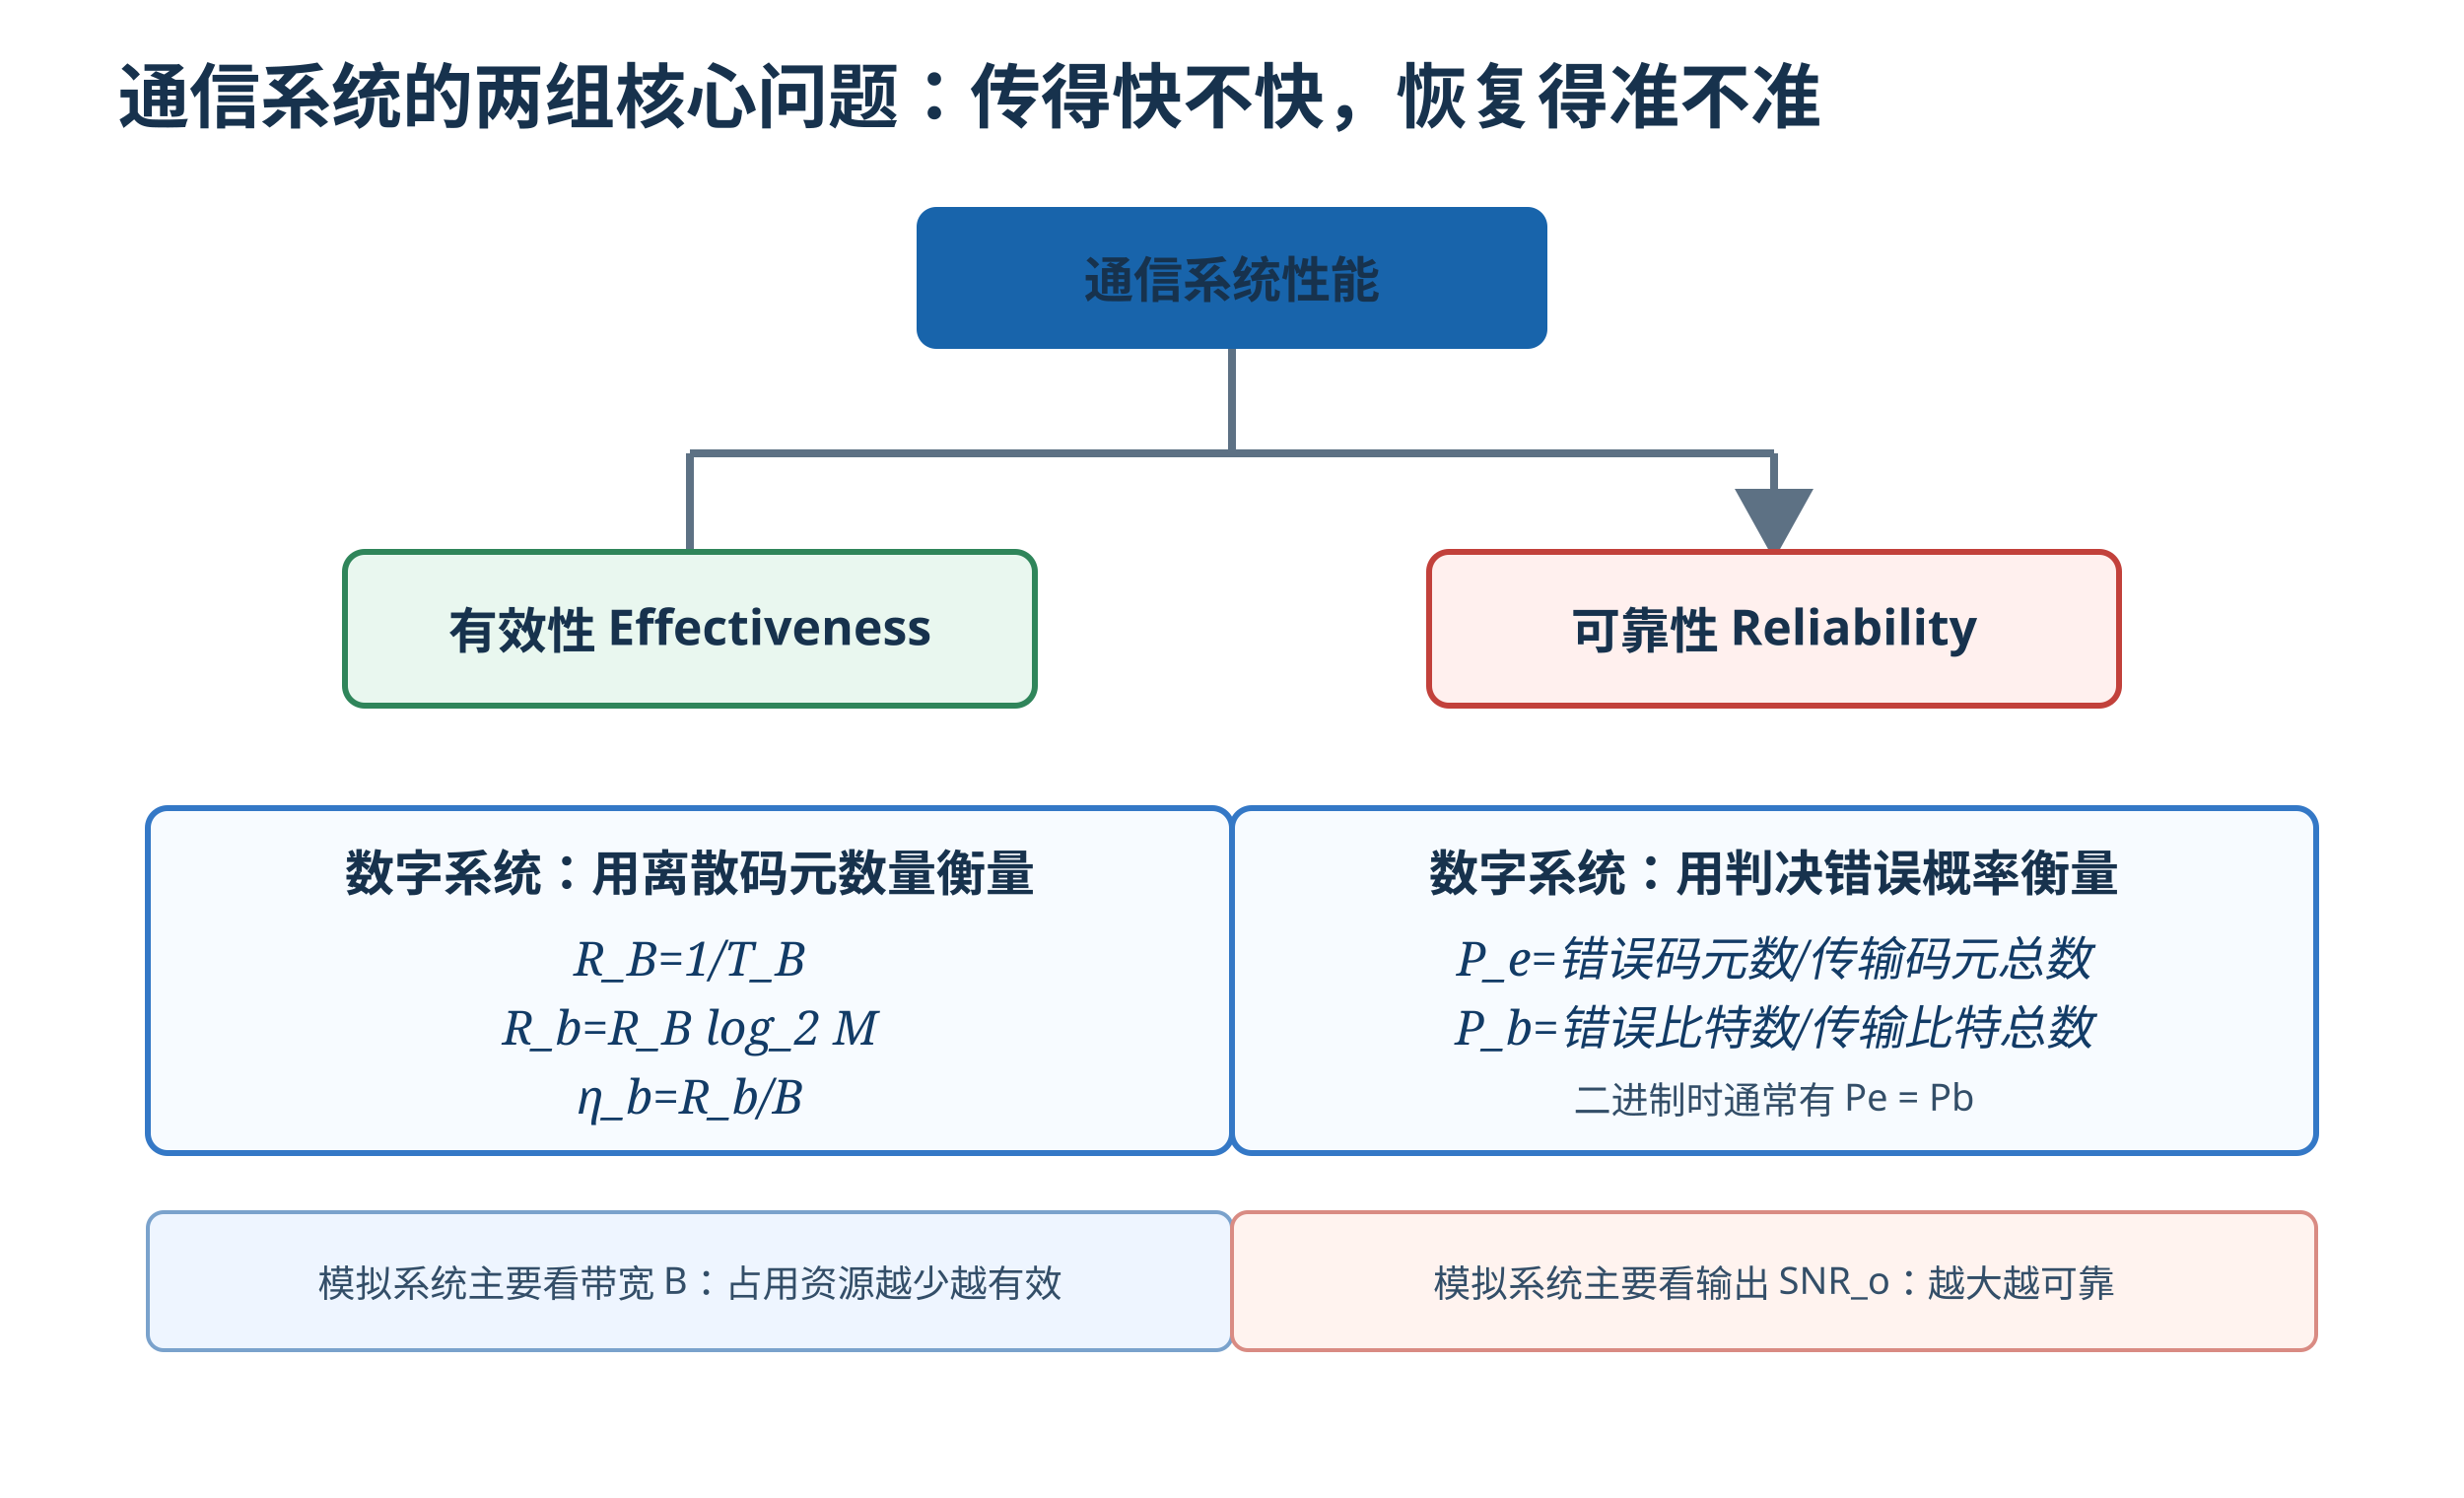
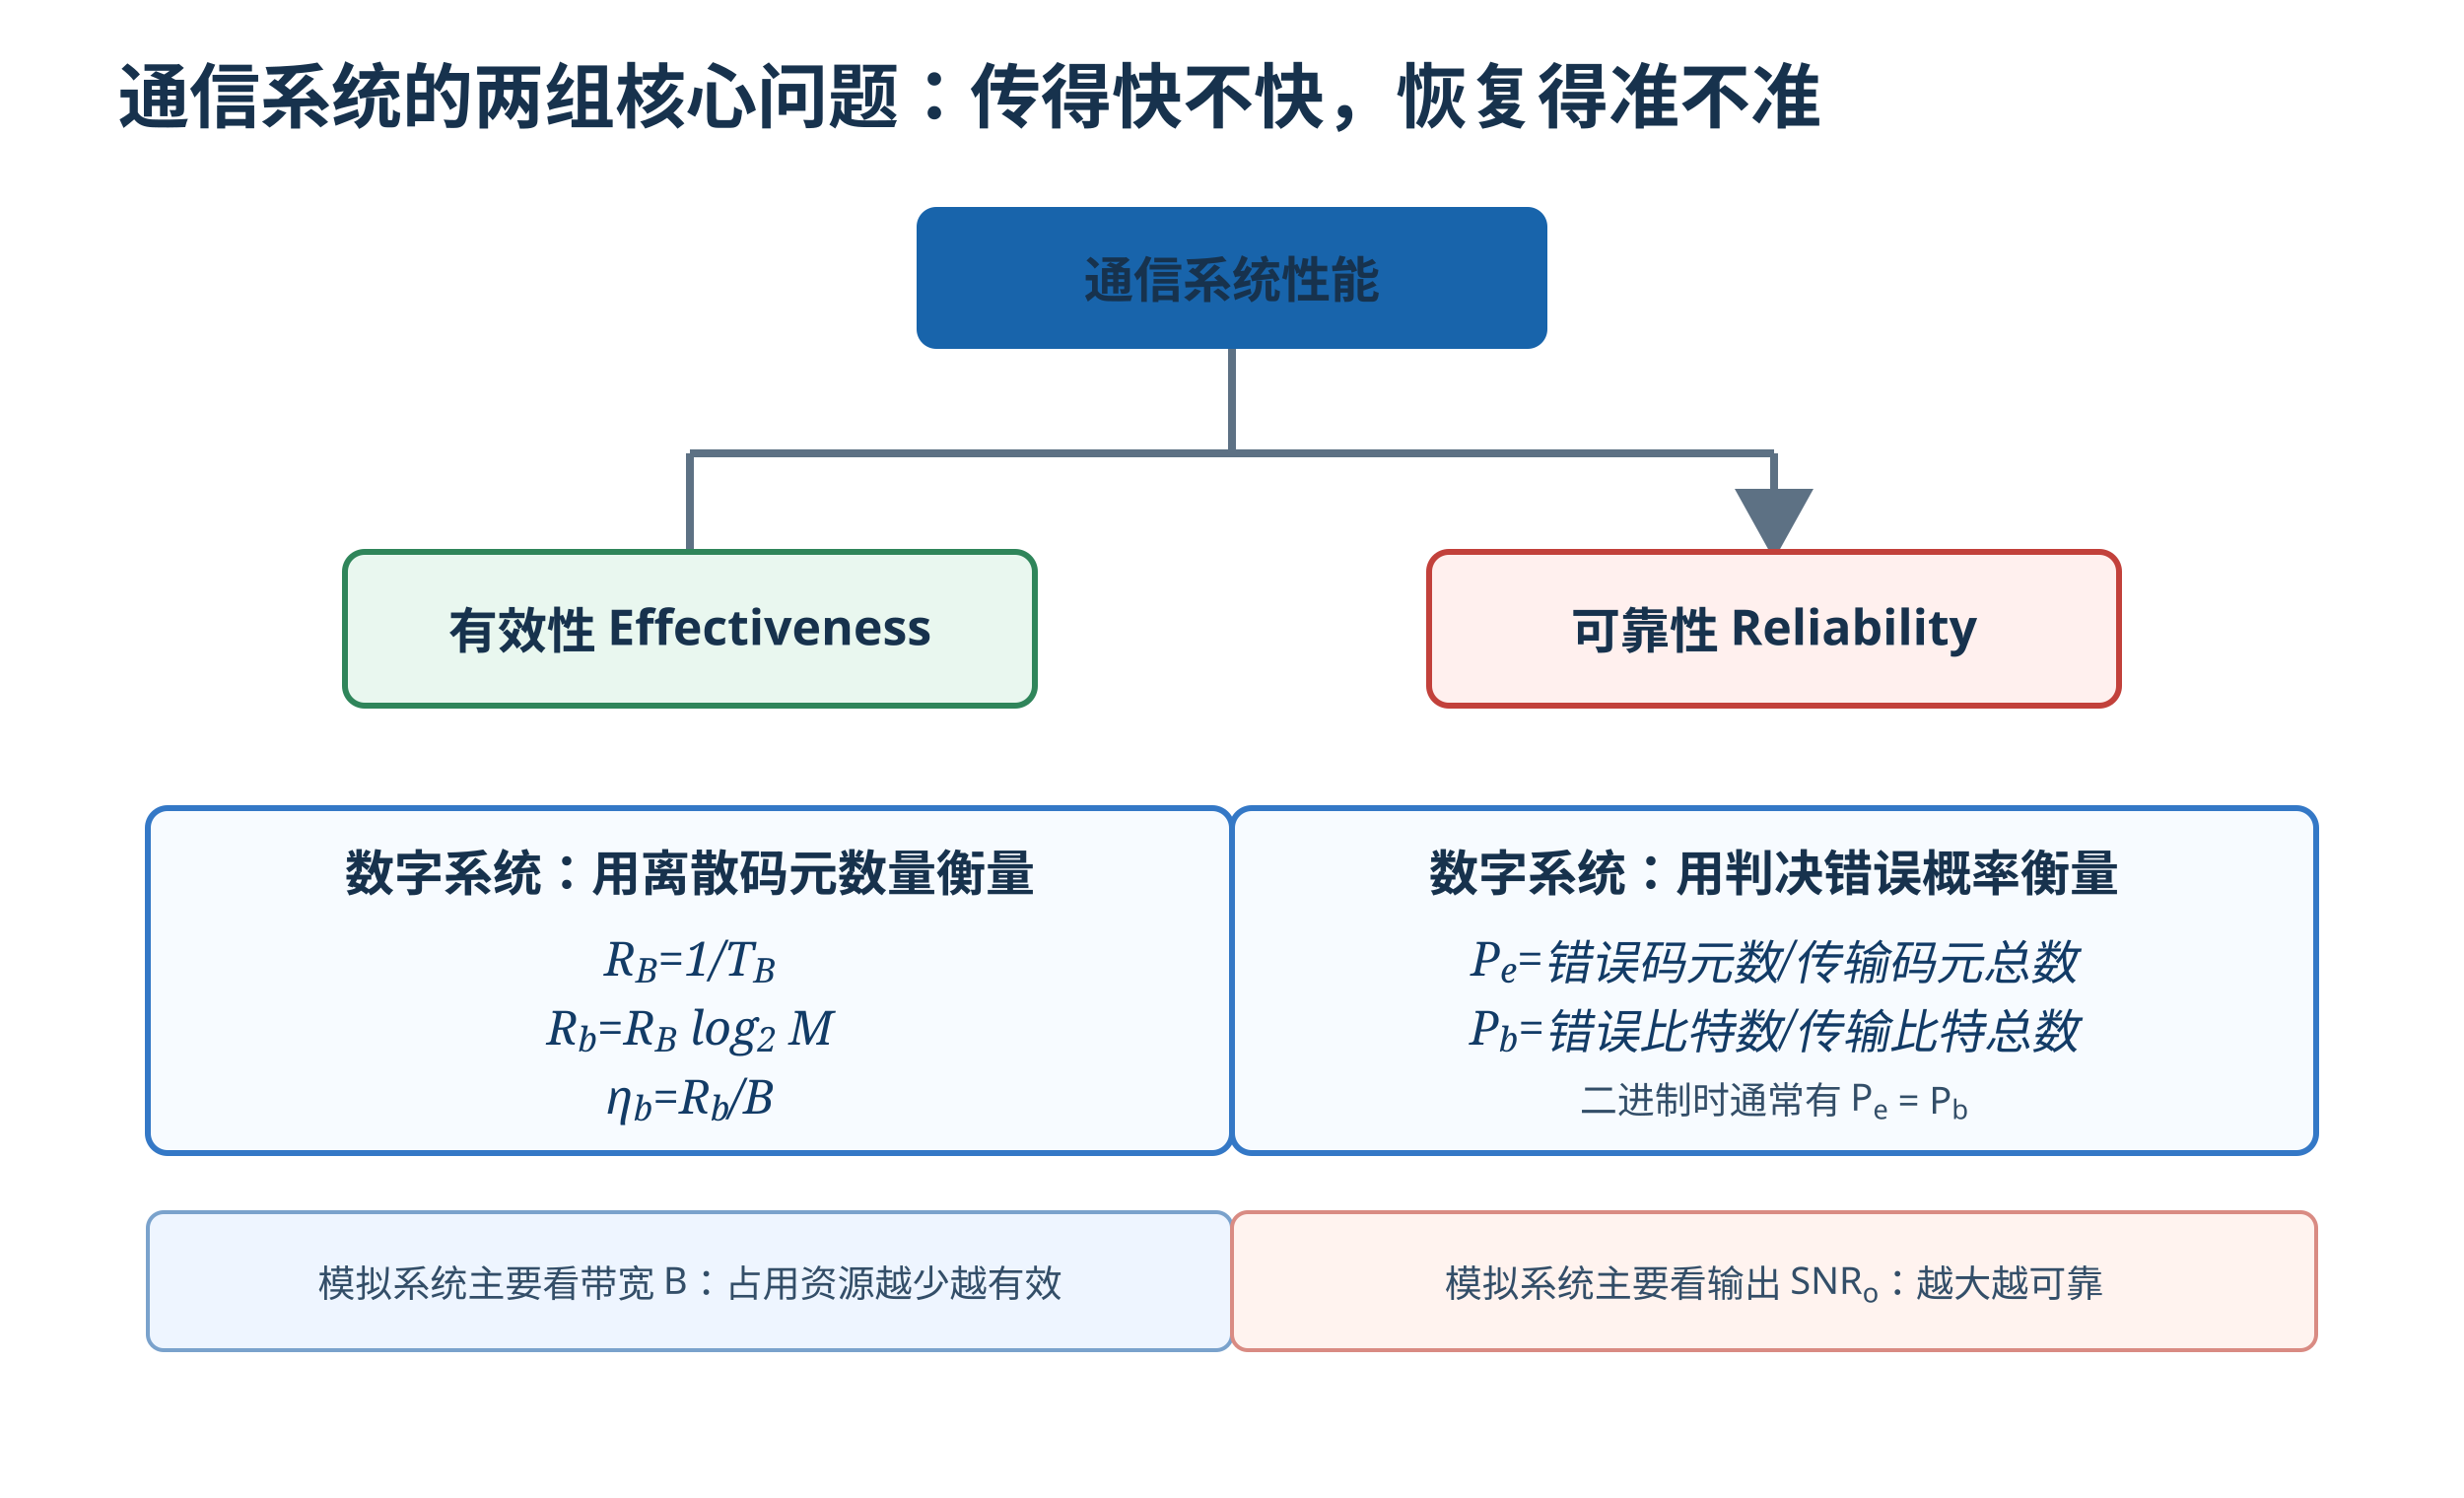
<svg xmlns="http://www.w3.org/2000/svg" width="1250" height="760" viewBox="0 0 1250 760" role="img" aria-labelledby="title desc">
  <defs>
    <style>
      .title { font: 700 36px "Microsoft YaHei", sans-serif; fill: #17324d; }
      .h { font: 700 25px "Microsoft YaHei", sans-serif; fill: #17324d; }
      .t { font: 19px "Microsoft YaHei", sans-serif; fill: #334e68; }
      .m { font: italic 24px Georgia, serif; fill: #123b66; }
      .box { fill: #f7fbff; stroke: #3478c6; stroke-width: 3; rx: 10; }
      .green { fill: #e9f7ef; stroke: #2f855a; stroke-width: 3; rx: 10; }
      .red { fill: #fff0ee; stroke: #c2413b; stroke-width: 3; rx: 10; }
      .arrow { fill: none; stroke: #5d7184; stroke-width: 4; marker-end: url(#a); }
    </style>
    <marker id="a" markerWidth="10" markerHeight="10" refX="8" refY="5" orient="auto">
      <path d="M0 0L9 5L0 10Z" fill="#5d7184" />
    </marker>
  </defs>
  <rect width="1250" height="760" fill="#ffffff" />
  <text x="60" y="62" class="title">通信系统的两组核心问题：传得快不快，恢复得准不准</text>
  <rect x="465" y="105" width="320" height="72" fill="#1864ab" rx="10" />
  <text x="625" y="151" text-anchor="middle" class="h" fill="#ffffff">通信系统性能</text>
  <path d="M625 177V230M350 230H900M350 230V280M900 230V280" class="arrow" />
  <rect x="175" y="280" width="350" height="78" class="green" />
  <text x="350" y="329" text-anchor="middle" class="h">有效性 Effectiveness</text>
  <rect x="725" y="280" width="350" height="78" class="red" />
  <text x="900" y="329" text-anchor="middle" class="h">可靠性 Reliability</text>
  <rect x="75" y="410" width="550" height="175" class="box" />
  <text x="350" y="452" text-anchor="middle" class="h">数字系统：用离散码元数量衡量</text>
-   <text x="350" y="495" text-anchor="middle" class="m">R_B=1/T_B</text>
-   <text x="350" y="530" text-anchor="middle" class="m">R_b=R_B log_2 M</text>
-   <text x="350" y="565" text-anchor="middle" class="m">η_b=R_b/B</text>
+   <text x="350" y="495" text-anchor="middle" class="m">R<tspan baseline-shift="sub" font-size="0.72em">B</tspan>=1/T<tspan baseline-shift="sub" font-size="0.72em">B</tspan>
+   </text>
+   <text x="350" y="530" text-anchor="middle" class="m">R<tspan baseline-shift="sub" font-size="0.72em">b</tspan>=R<tspan baseline-shift="sub" font-size="0.72em">B</tspan> log<tspan baseline-shift="sub" font-size="0.72em">2</tspan> M</text>
+   <text x="350" y="565" text-anchor="middle" class="m">η<tspan baseline-shift="sub" font-size="0.72em">b</tspan>=R<tspan baseline-shift="sub" font-size="0.72em">b</tspan>/B</text>
  <rect x="625" y="410" width="550" height="175" class="box" />
  <text x="900" y="452" text-anchor="middle" class="h">数字系统：用判决错误概率衡量</text>
-   <text x="900" y="495" text-anchor="middle" class="m">P_e=错误码元数/传输码元总数</text>
-   <text x="900" y="530" text-anchor="middle" class="m">P_b=错误比特数/传输比特总数</text>
-   <text x="900" y="565" text-anchor="middle" class="t">二进制时通常有 Pe = Pb</text>
+   <text x="900" y="495" text-anchor="middle" class="m">P<tspan baseline-shift="sub" font-size="0.72em">e</tspan>=错误码元数/传输码元总数</text>
+   <text x="900" y="530" text-anchor="middle" class="m">P<tspan baseline-shift="sub" font-size="0.72em">b</tspan>=错误比特数/传输比特总数</text>
+   <text x="900" y="565" text-anchor="middle" class="t">二进制时通常有 P<tspan baseline-shift="sub" font-size="0.72em">e</tspan> = P<tspan baseline-shift="sub" font-size="0.72em">b</tspan>
+   </text>
  <rect x="75" y="615" width="550" height="70" fill="#eef5ff" stroke="#7aa2cc" stroke-width="2" rx="8" />
  <text x="350" y="658" text-anchor="middle" class="t">模拟系统主要看带宽 B：占用资源越少越有效</text>
  <rect x="625" y="615" width="550" height="70" fill="#fff3ef" stroke="#d98b83" stroke-width="2" rx="8" />
-   <text x="900" y="658" text-anchor="middle" class="t">模拟系统主要看输出 SNR_o：越大越可靠</text>
+   <text x="900" y="658" text-anchor="middle" class="t">模拟系统主要看输出 SNR<tspan baseline-shift="sub" font-size="0.72em">o</tspan>：越大越可靠</text>
</svg>
